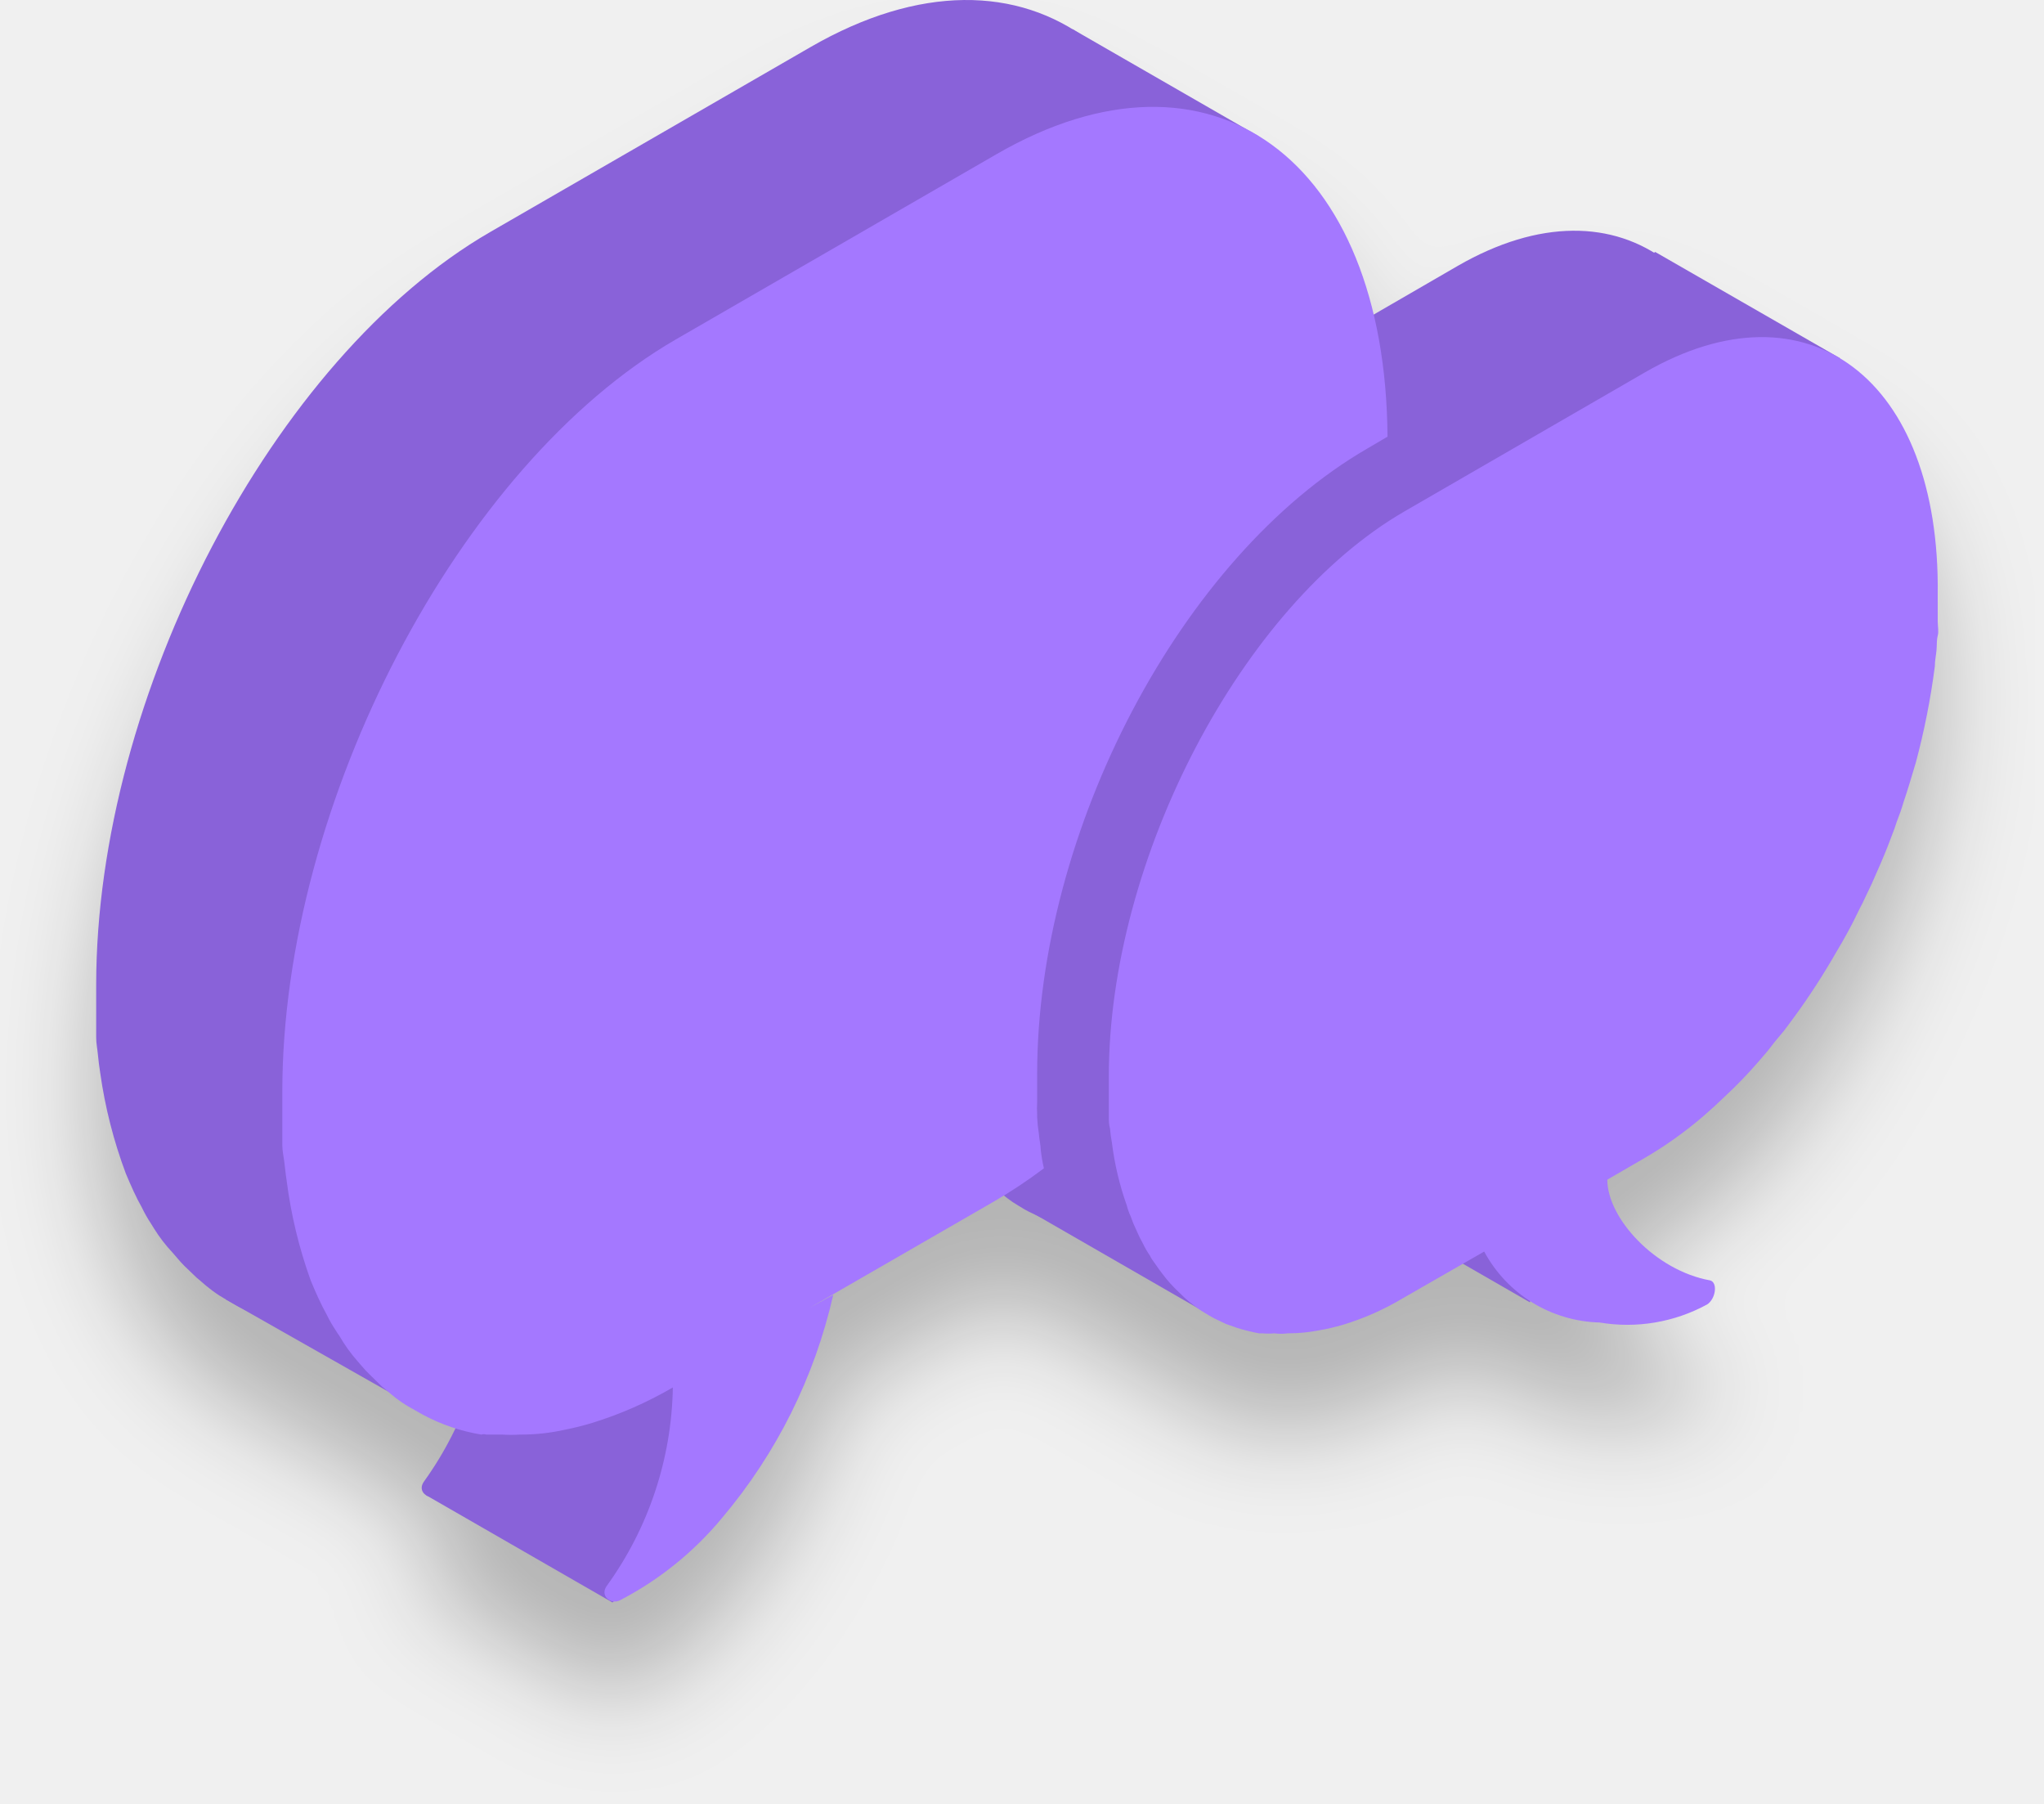
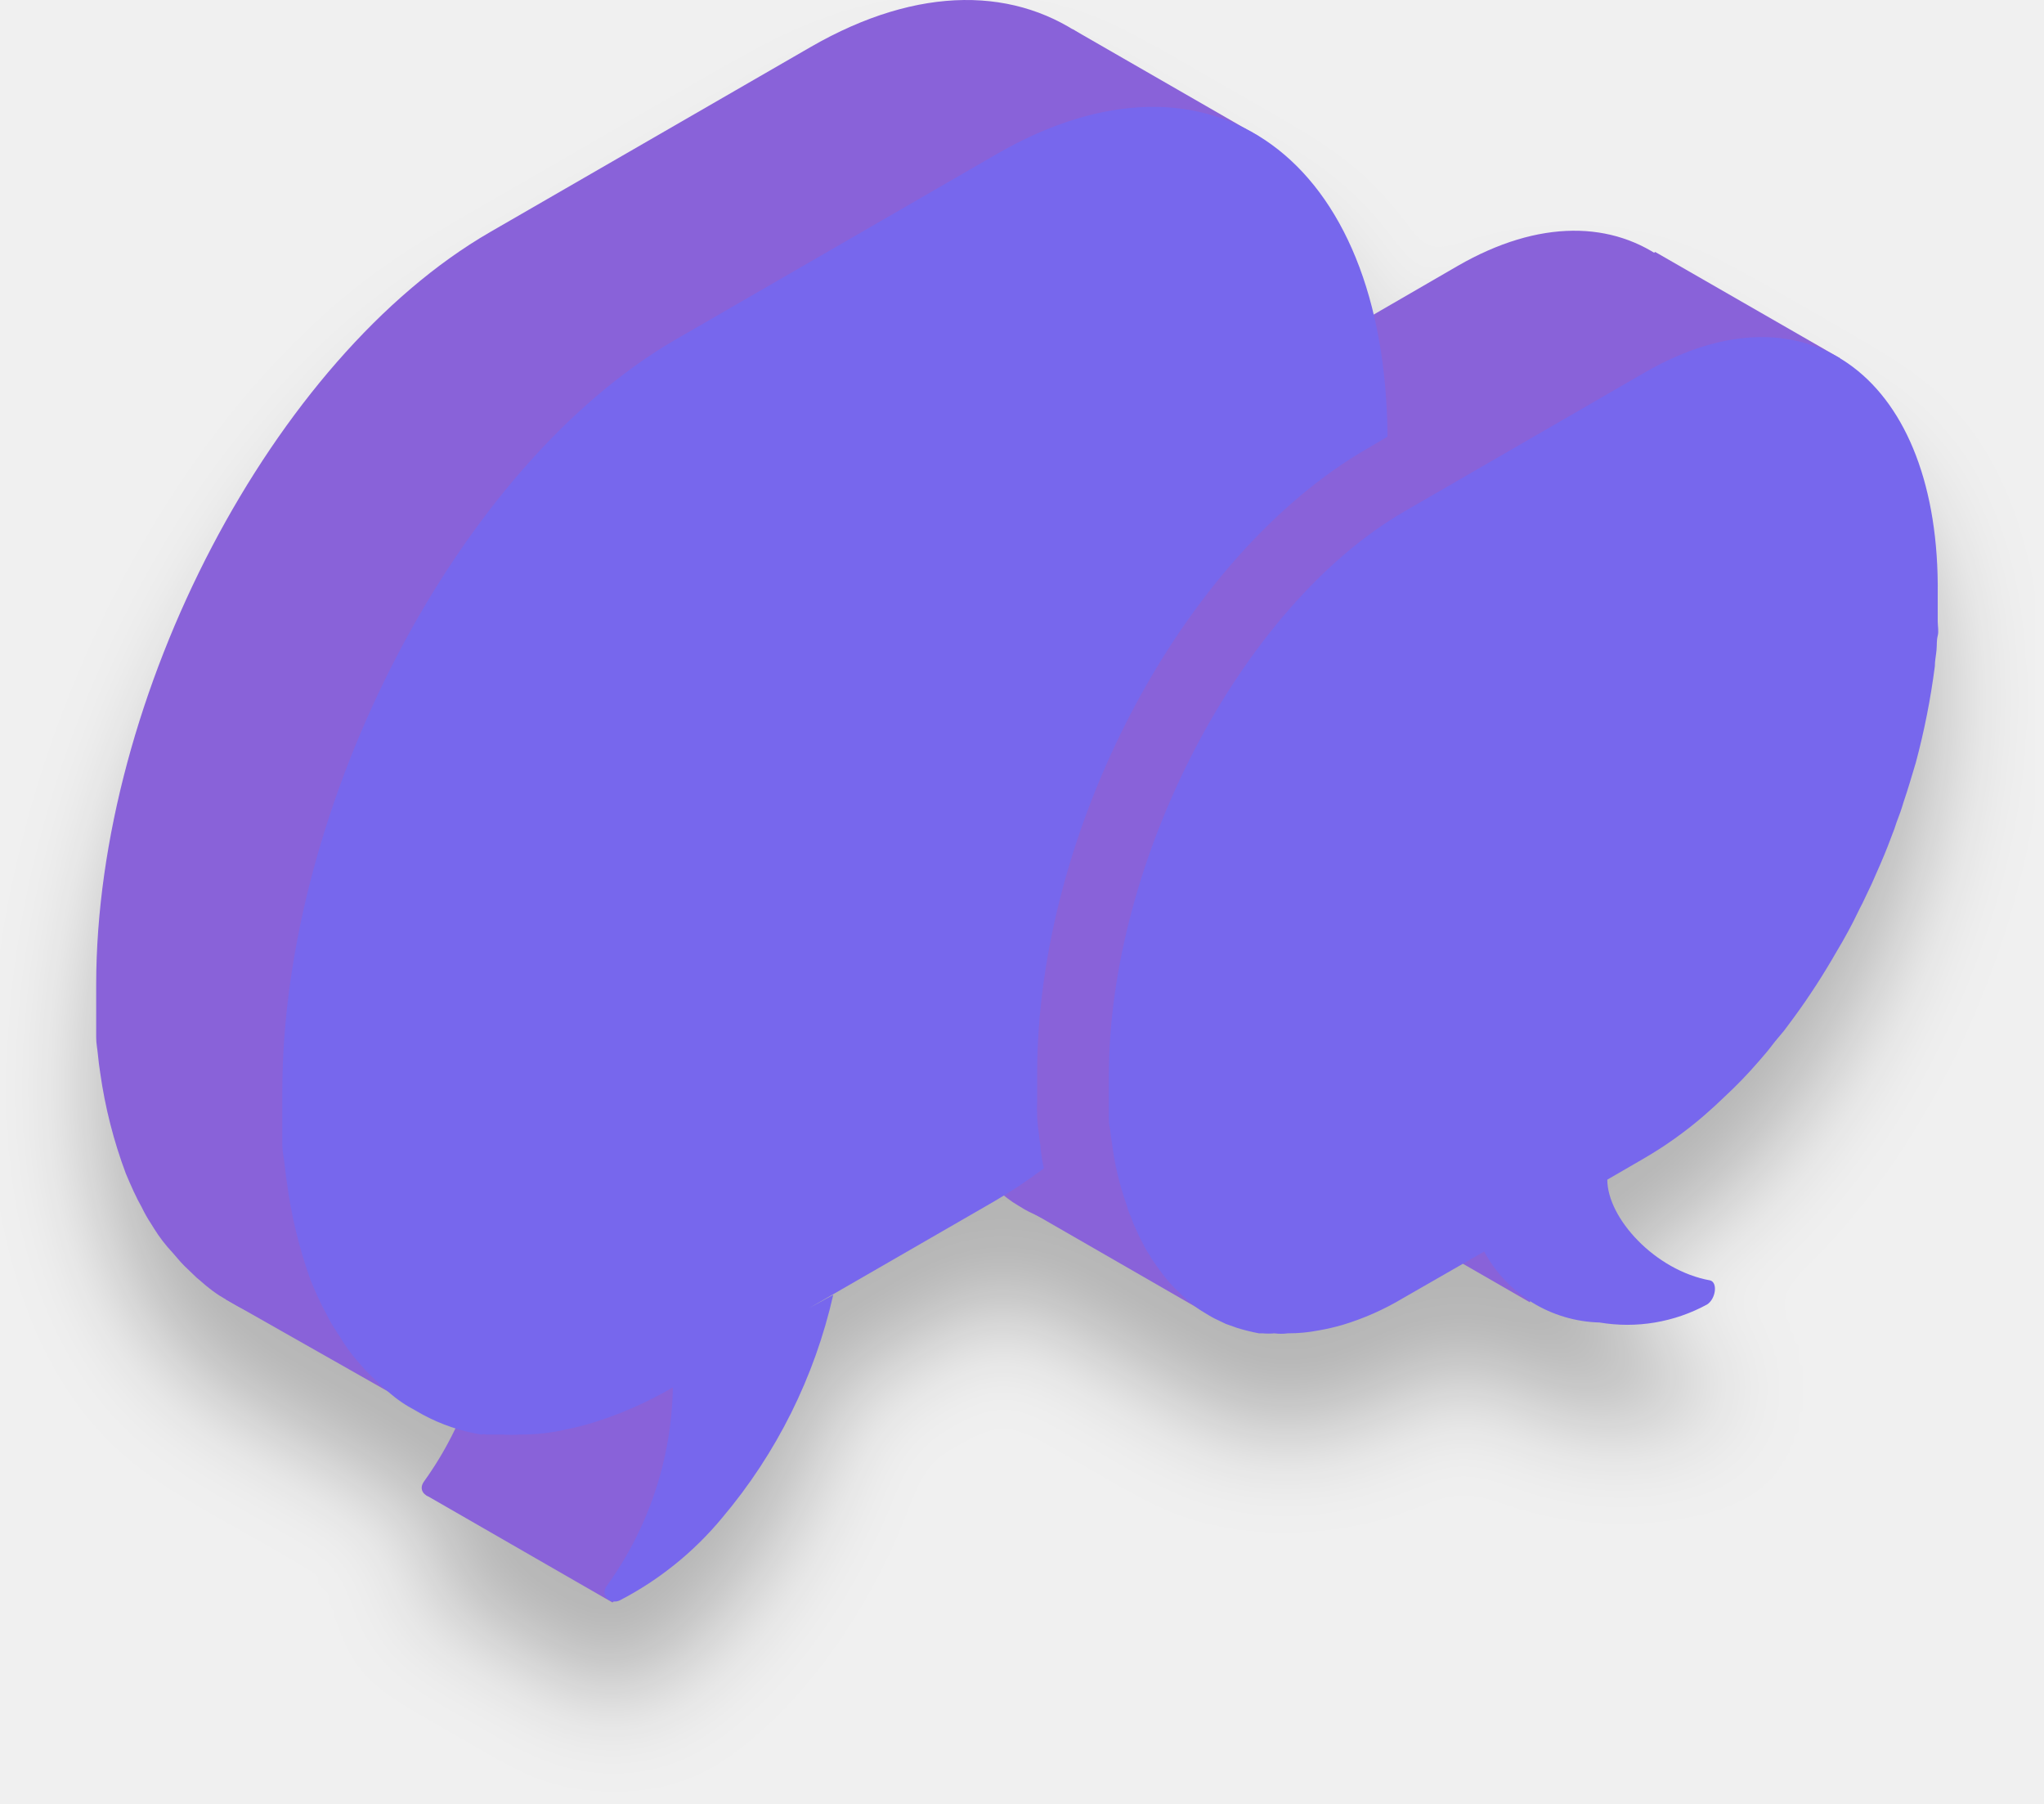
<svg xmlns="http://www.w3.org/2000/svg" width="85" height="75" viewBox="0 0 85 75" fill="none">
  <g clip-path="url(#clip0)">
    <g filter="url(#filter0_d)">
      <path d="M63.62 54.145L55.89 49.695L60.14 48.795L64.37 51.745L63.62 54.145Z" fill="#8962D9" />
      <path d="M50.09 14.315C50.09 2.315 42.74 -3.255 33.71 1.955L20.37 9.655C11.37 14.865 4 28.905 4 40.945C4 41.435 4 41.945 4 42.375C4 42.645 4 42.875 4 43.135C4 43.395 4.05 43.605 4.07 43.835C4.09 44.065 4.13 44.365 4.17 44.625C4.371 46.046 4.727 47.441 5.23 48.785C5.44 49.285 5.66 49.785 5.9 50.205C6.011 50.437 6.138 50.661 6.28 50.875L6.41 51.085C6.633 51.443 6.891 51.778 7.18 52.085C7.34 52.265 7.49 52.455 7.66 52.625L8.18 53.125C8.36 53.265 8.53 53.435 8.72 53.575C8.9 53.719 9.09 53.85 9.29 53.965L9.88 54.305C10.644 54.717 11.473 54.998 12.33 55.135C12.396 55.119 12.464 55.119 12.53 55.135C12.76 55.135 12.97 55.185 13.2 55.185C13.443 55.205 13.687 55.205 13.93 55.185C14.573 55.192 15.214 55.121 15.84 54.975C16.215 54.9 16.585 54.807 16.95 54.695C18.119 54.337 19.24 53.84 20.29 53.215L33.63 45.515C34.544 44.984 35.42 44.389 36.25 43.735C36.25 43.575 36.25 43.435 36.25 43.285C36.25 43.135 36.25 42.815 36.25 42.635C36.25 42.235 36.25 41.825 36.25 41.415C36.22 31.185 42.38 19.115 50.09 14.315Z" fill="#8962D9" />
      <path d="M52.34 5.665L44.59 1.205C44.64 1.205 45.38 6.595 45.38 6.595L51.13 7.275L52.34 5.665Z" fill="#8962D9" />
      <path d="M16.53 58.075L9.37 54.015L13.68 52.165L16.53 58.075Z" fill="#8962D9" />
      <path d="M20.37 53.335C20.319 56.298 19.367 59.176 17.64 61.585C17.32 62.005 17.81 62.375 18.17 62.185C19.804 61.337 21.253 60.171 22.43 58.755C24.692 56.082 26.273 52.901 27.04 49.485L20.37 53.335Z" fill="#8962D9" />
      <path d="M17.72 62.165L25.47 66.625C25.47 66.625 29.82 62.955 29.82 55.525L21.41 54.955C21.41 54.955 21.21 59.795 17.72 62.165Z" fill="#8962D9" />
      <path d="M38.36 40.305C38.36 40.678 38.36 41.038 38.36 41.385C38.36 41.585 38.36 41.755 38.36 41.945C38.36 42.135 38.36 42.295 38.42 42.475C38.48 42.655 38.42 42.875 38.49 43.075C38.606 43.961 38.814 44.832 39.11 45.675C39.153 45.828 39.207 45.979 39.27 46.125C39.343 46.326 39.427 46.523 39.52 46.715C39.598 46.901 39.688 47.081 39.79 47.255C39.87 47.429 39.963 47.596 40.07 47.755L40.17 47.915C40.346 48.19 40.54 48.454 40.75 48.705C40.86 48.851 40.98 48.988 41.11 49.115L41.49 49.485C41.62 49.606 41.757 49.72 41.9 49.825C42.037 49.931 42.181 50.028 42.33 50.115C42.48 50.205 42.62 50.295 42.78 50.375L43.24 50.595L43.72 50.765C44.013 50.853 44.31 50.927 44.61 50.985H44.76C44.927 51 45.094 51 45.26 50.985C45.44 51.005 45.621 51.005 45.8 50.985C46.23 50.985 46.659 50.941 47.08 50.855C47.418 50.798 47.752 50.721 48.08 50.625C48.958 50.356 49.801 49.983 50.59 49.515L60.59 43.735C61.483 43.22 62.323 42.621 63.1 41.945C63.38 41.705 63.66 41.445 63.94 41.185C64.444 40.715 64.922 40.218 65.37 39.695L66.01 39.115C66.18 38.915 66.34 38.705 66.51 38.495C66.552 38.422 66.602 38.355 66.66 38.295C67.326 37.414 67.941 36.496 68.5 35.545C68.65 35.295 68.79 35.035 68.94 34.775C69.09 34.515 69.23 34.255 69.37 33.985C69.51 33.715 69.64 33.445 69.78 33.185L70.16 32.365C70.29 32.095 70.41 31.805 70.53 31.545C70.74 31.065 70.93 30.545 71.1 30.085C71.1 29.995 71.17 29.905 71.2 29.815C71.31 29.535 71.4 29.255 71.49 28.975C71.67 28.435 71.83 27.895 71.99 27.335C72.342 26.021 72.606 24.684 72.78 23.335C72.78 23.105 72.83 22.885 72.86 22.655C72.89 22.425 72.86 22.265 72.91 22.065C72.96 21.865 72.91 21.665 72.91 21.465C72.91 21.092 72.91 20.722 72.91 20.355C72.91 11.355 67.4 7.145 60.62 11.055L50.62 16.845C43.87 20.735 38.36 31.265 38.36 40.305Z" fill="#8962D9" />
      <path d="M76.521 14.895L68.831 10.475L65.931 12.525L74.901 17.955L76.521 14.895Z" fill="#8962D9" />
      <path d="M50.12 54.565L42.39 50.115L48.45 48.305L50.12 54.565Z" fill="#8962D9" />
      <path d="M59.139 44.705C59.139 46.305 61.139 48.485 63.429 48.895C63.739 48.955 63.66 49.635 63.289 49.895C61.925 50.636 60.35 50.897 58.819 50.635C57.825 50.605 56.857 50.312 56.013 49.785C55.17 49.257 54.482 48.516 54.02 47.635L59.139 44.705Z" fill="#8962D9" />
-       <path d="M41.45 6.405L28.1 14.115C19.1 19.325 11.74 33.365 11.74 45.395C11.74 45.895 11.74 46.395 11.74 46.835C11.74 47.105 11.74 47.335 11.74 47.595C11.74 47.855 11.79 48.055 11.82 48.285C11.85 48.515 11.88 48.835 11.92 49.085C12.101 50.501 12.436 51.892 12.92 53.235C13.13 53.745 13.35 54.235 13.59 54.665C13.7 54.894 13.828 55.114 13.97 55.325C14.012 55.398 14.059 55.468 14.11 55.535C14.327 55.913 14.582 56.268 14.87 56.595C15.03 56.775 15.19 56.975 15.36 57.135L15.87 57.635C16.05 57.775 16.23 57.945 16.41 58.085C16.591 58.227 16.782 58.358 16.98 58.475L17.58 58.815C18.341 59.226 19.166 59.506 20.02 59.645C20.085 59.623 20.155 59.623 20.22 59.645C20.45 59.645 20.67 59.645 20.89 59.645C21.133 59.66 21.377 59.66 21.62 59.645C22.263 59.648 22.904 59.577 23.53 59.435C23.905 59.36 24.275 59.267 24.64 59.155C25.806 58.794 26.927 58.301 27.98 57.685C27.931 60.647 26.974 63.523 25.24 65.925C24.92 66.355 25.41 66.725 25.78 66.535C27.417 65.686 28.866 64.516 30.04 63.095C32.296 60.422 33.877 57.246 34.65 53.835L33.65 54.385L41.28 49.985C42.019 49.559 42.73 49.088 43.41 48.575C43.352 48.321 43.308 48.064 43.28 47.805C43.28 47.635 43.22 47.385 43.2 47.125C43.164 46.903 43.141 46.679 43.13 46.455V46.335C43.12 46.168 43.12 46.001 43.13 45.835C43.13 45.455 43.13 45.055 43.13 44.655C43.13 34.535 49.13 23.125 56.85 18.655L57.7 18.155C57.62 6.585 50.35 1.265 41.45 6.405Z" fill="#A478FF" />
-       <path d="M68.4 15.485L58.4 21.265C51.63 25.185 46.11 35.715 46.11 44.755C46.11 45.125 46.11 45.485 46.11 45.835C46.11 46.185 46.11 46.205 46.11 46.395C46.11 46.585 46.11 46.745 46.16 46.925C46.176 47.123 46.203 47.32 46.24 47.515C46.35 48.405 46.558 49.28 46.86 50.125C46.899 50.28 46.952 50.431 47.02 50.575C47.088 50.773 47.168 50.967 47.26 51.155C47.34 51.343 47.43 51.527 47.53 51.705C47.613 51.879 47.71 52.047 47.82 52.205C47.844 52.262 47.874 52.316 47.91 52.365C48.1 52.645 48.29 52.905 48.49 53.155C48.606 53.298 48.729 53.435 48.86 53.565L49.24 53.935C49.37 54.057 49.507 54.17 49.65 54.275C49.782 54.383 49.923 54.48 50.07 54.565C50.22 54.655 50.36 54.745 50.52 54.825L50.98 55.045L51.46 55.215C51.753 55.304 52.05 55.377 52.35 55.435H52.5C52.667 55.45 52.834 55.45 53 55.435C53.183 55.46 53.368 55.46 53.55 55.435C53.98 55.437 54.409 55.397 54.83 55.315C55.168 55.257 55.502 55.18 55.83 55.085C56.709 54.82 57.553 54.447 58.34 53.975L61.72 52.035C62.189 52.906 62.88 53.638 63.723 54.156C64.566 54.674 65.531 54.96 66.52 54.985C68.052 55.243 69.626 54.979 70.99 54.235C71.35 54.005 71.44 53.325 71.12 53.235C68.83 52.825 66.84 50.645 66.84 49.045L68.36 48.165C69.251 47.648 70.091 47.048 70.87 46.375C71.15 46.135 71.43 45.875 71.7 45.615C72.208 45.145 72.689 44.648 73.14 44.125C73.32 43.915 73.5 43.715 73.68 43.475C73.86 43.235 74.01 43.075 74.18 42.865L74.33 42.665C74.996 41.785 75.611 40.866 76.17 39.915L76.62 39.145C76.77 38.885 76.91 38.625 77.05 38.355C77.19 38.085 77.31 37.815 77.45 37.555L77.84 36.735C77.97 36.455 78.08 36.175 78.2 35.915C78.41 35.435 78.61 34.915 78.78 34.455L78.87 34.185C78.98 33.905 79.08 33.625 79.16 33.345C79.35 32.795 79.5 32.265 79.67 31.705C80.022 30.391 80.286 29.054 80.46 27.705C80.46 27.475 80.51 27.255 80.53 27.025C80.55 26.795 80.53 26.625 80.58 26.435C80.63 26.245 80.58 26.035 80.58 25.835C80.58 25.465 80.58 25.085 80.58 24.715C80.69 15.745 75.17 11.575 68.4 15.485Z" fill="#A478FF" />
+       <path d="M41.45 6.405L28.1 14.115C19.1 19.325 11.74 33.365 11.74 45.395C11.74 45.895 11.74 46.395 11.74 46.835C11.74 47.105 11.74 47.335 11.74 47.595C11.74 47.855 11.79 48.055 11.82 48.285C11.85 48.515 11.88 48.835 11.92 49.085C12.101 50.501 12.436 51.892 12.92 53.235C13.13 53.745 13.35 54.235 13.59 54.665C13.7 54.894 13.828 55.114 13.97 55.325C14.012 55.398 14.059 55.468 14.11 55.535C14.327 55.913 14.582 56.268 14.87 56.595C15.03 56.775 15.19 56.975 15.36 57.135L15.87 57.635C16.05 57.775 16.23 57.945 16.41 58.085C16.591 58.227 16.782 58.358 16.98 58.475L17.58 58.815C18.341 59.226 19.166 59.506 20.02 59.645C20.085 59.623 20.155 59.623 20.22 59.645C20.45 59.645 20.67 59.645 20.89 59.645C21.133 59.66 21.377 59.66 21.62 59.645C22.263 59.648 22.904 59.577 23.53 59.435C23.905 59.36 24.275 59.267 24.64 59.155C25.806 58.794 26.927 58.301 27.98 57.685C27.931 60.647 26.974 63.523 25.24 65.925C24.92 66.355 25.41 66.725 25.78 66.535C27.417 65.686 28.866 64.516 30.04 63.095C32.296 60.422 33.877 57.246 34.65 53.835L33.65 54.385L41.28 49.985C42.019 49.559 42.73 49.088 43.41 48.575C43.352 48.321 43.308 48.064 43.28 47.805C43.28 47.635 43.22 47.385 43.2 47.125C43.164 46.903 43.141 46.679 43.13 46.455V46.335C43.12 46.168 43.12 46.001 43.13 45.835C43.13 45.455 43.13 45.055 43.13 44.655C43.13 34.535 49.13 23.125 56.85 18.655L57.7 18.155C57.62 6.585 50.35 1.265 41.45 6.405Z" fill="#7767ED" />
+       <path d="M68.4 15.485L58.4 21.265C51.63 25.185 46.11 35.715 46.11 44.755C46.11 45.125 46.11 45.485 46.11 45.835C46.11 46.185 46.11 46.205 46.11 46.395C46.11 46.585 46.11 46.745 46.16 46.925C46.176 47.123 46.203 47.32 46.24 47.515C46.35 48.405 46.558 49.28 46.86 50.125C46.899 50.28 46.952 50.431 47.02 50.575C47.088 50.773 47.168 50.967 47.26 51.155C47.34 51.343 47.43 51.527 47.53 51.705C47.613 51.879 47.71 52.047 47.82 52.205C47.844 52.262 47.874 52.316 47.91 52.365C48.1 52.645 48.29 52.905 48.49 53.155C48.606 53.298 48.729 53.435 48.86 53.565L49.24 53.935C49.37 54.057 49.507 54.17 49.65 54.275C49.782 54.383 49.923 54.48 50.07 54.565C50.22 54.655 50.36 54.745 50.52 54.825L50.98 55.045L51.46 55.215C51.753 55.304 52.05 55.377 52.35 55.435H52.5C52.667 55.45 52.834 55.45 53 55.435C53.183 55.46 53.368 55.46 53.55 55.435C53.98 55.437 54.408 55.397 54.83 55.315C55.167 55.257 55.501 55.18 55.83 55.085C56.709 54.82 57.553 54.447 58.34 53.975L61.72 52.035C62.189 52.906 62.88 53.638 63.723 54.156C64.566 54.674 65.531 54.96 66.52 54.985C68.052 55.243 69.626 54.979 70.99 54.235C71.35 54.005 71.44 53.325 71.12 53.235C68.83 52.825 66.84 50.645 66.84 49.045L68.36 48.165C69.251 47.648 70.091 47.048 70.87 46.375C71.15 46.135 71.43 45.875 71.7 45.615C72.208 45.145 72.689 44.648 73.14 44.125C73.32 43.915 73.5 43.715 73.68 43.475C73.86 43.235 74.01 43.075 74.18 42.865L74.33 42.665C74.996 41.785 75.611 40.866 76.17 39.915L76.62 39.145C76.77 38.885 76.91 38.625 77.05 38.355C77.19 38.085 77.31 37.815 77.45 37.555L77.84 36.735C77.97 36.455 78.08 36.175 78.2 35.915C78.41 35.435 78.61 34.915 78.78 34.455L78.87 34.185C78.98 33.905 79.08 33.625 79.16 33.345C79.35 32.795 79.5 32.265 79.67 31.705C80.022 30.391 80.286 29.054 80.46 27.705C80.46 27.475 80.51 27.255 80.53 27.025C80.55 26.795 80.53 26.625 80.58 26.435C80.63 26.245 80.58 26.035 80.58 25.835C80.58 25.465 80.58 25.085 80.58 24.715C80.69 15.745 75.17 11.575 68.4 15.485Z" fill="#7767ED" />
    </g>
  </g>
  <defs>
    <filter id="filter0_d" x="0" y="0" width="84.603" height="74.625" filterUnits="userSpaceOnUse" color-interpolation-filters="sRGB">
      <feFlood flood-opacity="0" result="BackgroundImageFix" />
      <feColorMatrix in="SourceAlpha" type="matrix" values="0 0 0 0 0 0 0 0 0 0 0 0 0 0 0 0 0 0 127 0" />
      <feOffset dy="4" />
      <feGaussianBlur stdDeviation="2" />
      <feColorMatrix type="matrix" values="0 0 0 0 0 0 0 0 0 0 0 0 0 0 0 0 0 0 0.25 0" />
      <feBlend mode="normal" in2="BackgroundImageFix" result="effect1_dropShadow" />
      <feBlend mode="normal" in="SourceGraphic" in2="effect1_dropShadow" result="shape" />
    </filter>
    <clipPath id="clip0">
      <rect width="85" height="75" fill="white" />
    </clipPath>
  </defs>
</svg>
